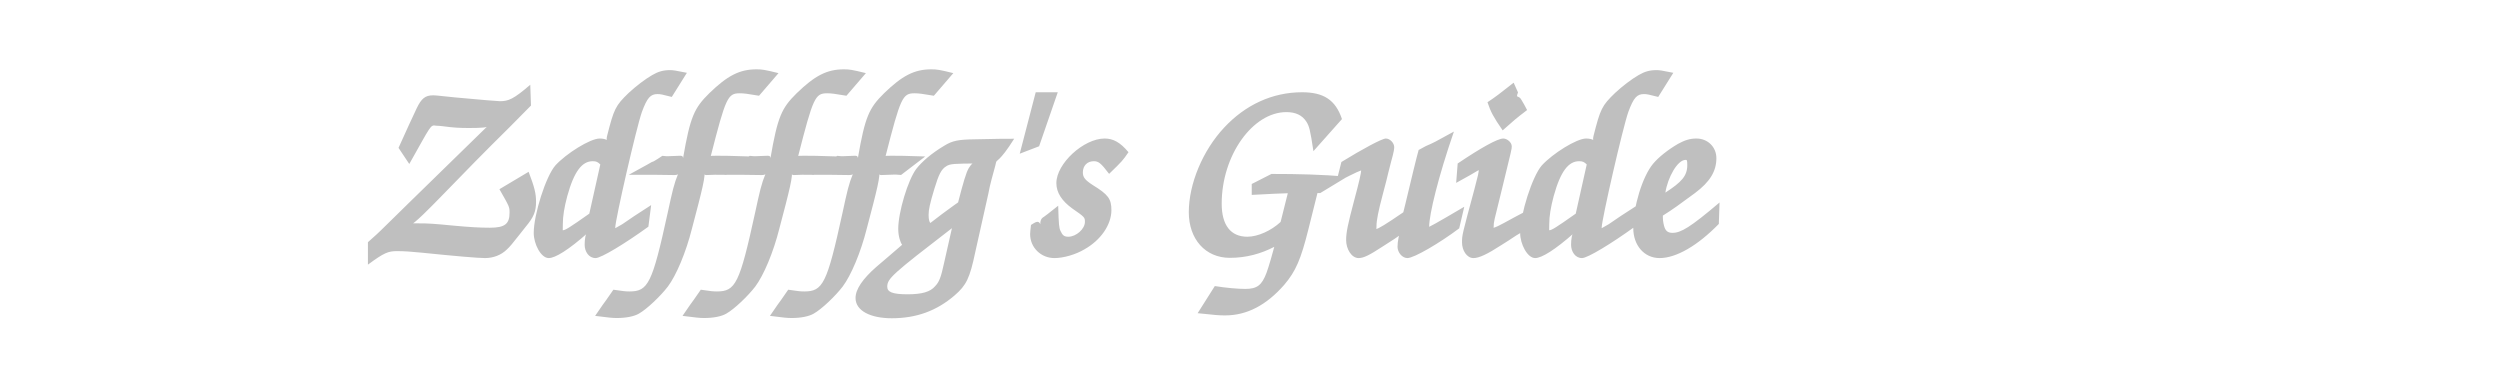
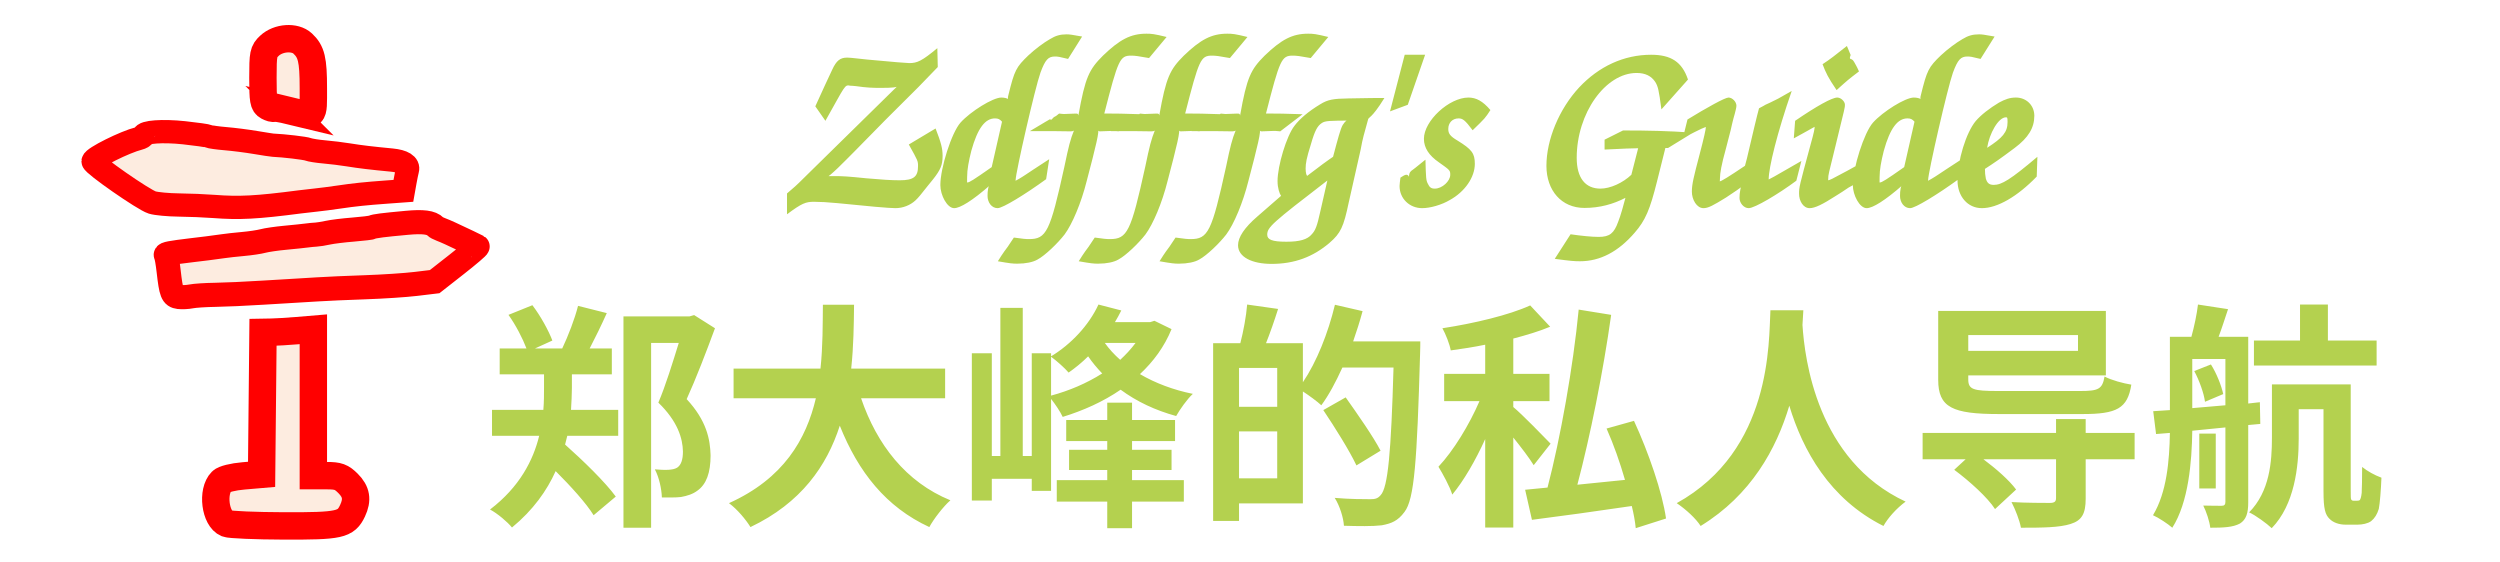
- <svg xmlns="http://www.w3.org/2000/svg" width="494mm" height="74mm" viewBox="0 0 494 74" version="1.1" id="svg8">
+ <svg xmlns="http://www.w3.org/2000/svg" width="178mm" height="40mm" viewBox="0 0 178 40" version="1.1" id="svg8">
  <defs id="defs2" />
-   <g id="layer1" transform="translate(0,-223)">
-     <text xml:space="preserve" style="font-style:normal;font-weight:normal;font-size:10.583px;line-height:1.25;font-family:sans-serif;letter-spacing:0px;word-spacing:0px;fill:#000000;fill-opacity:0.251;stroke:none;stroke-width:0.265" x="69.548" y="273.339" id="text817">
-       <tspan id="tspan815" x="69.548" y="273.339" style="font-style:normal;font-variant:normal;font-weight:bold;font-stretch:normal;font-size:50.8px;font-family:'Comic Sans MS';-inkscape-font-specification:'Comic Sans MS Bold';fill:#000000;fill-opacity:0.251;stroke-width:0.265">Zdfffg's Guide</tspan>
+   <g id="layer1" transform="translate(0,-257)">
+     <text xml:space="preserve" style="font-style:normal;font-weight:normal;font-size:10.583px;line-height:1.25;font-family:sans-serif;letter-spacing:0px;word-spacing:0px;fill:#000000;fill-opacity:0.251;stroke:none;stroke-width:0.265" x="108.956" y="271.6" id="text817">
+       <tspan id="tspan815" x="108.956" y="271.6" style="font-style:normal;font-variant:normal;font-weight:bold;font-stretch:normal;font-size:16.933px;font-family:'Comic Sans MS';-inkscape-font-specification:'Comic Sans MS Bold';text-align:center;text-anchor:middle;fill:#93bd00;fill-opacity:0.688;stroke-width:0.265">Zdfffg's Guide</tspan>
+       <tspan x="108.956" y="293.076" style="font-style:normal;font-variant:normal;font-weight:bold;font-stretch:normal;font-size:16.933px;font-family:'Comic Sans MS';-inkscape-font-specification:'Comic Sans MS Bold';text-align:center;text-anchor:middle;fill:#93bd00;fill-opacity:0.688;stroke-width:0.265" id="tspan1376">郑大峰的私人导航</tspan>
    </text>
+     <path style="fill:#f06800;fill-opacity:0.122;stroke:#ff0000;stroke-width:1.656;stroke-miterlimit:4;stroke-dasharray:none;stroke-opacity:1;opacity:1" d="m 15.224,271.699 c -0.624,-0.049 -1.746,-0.095 -2.495,-0.103 -0.749,-0.008 -1.599,-0.088 -1.89,-0.177 -0.617,-0.189 -4.213,-2.692 -4.214,-2.933 -4.234e-4,-0.249 2.264,-1.379 3.26,-1.627 0.182,-0.045 0.331,-0.134 0.331,-0.196 0,-0.276 1.354,-0.374 2.888,-0.211 0.861,0.092 1.651,0.205 1.757,0.253 0.106,0.047 0.646,0.123 1.201,0.169 0.555,0.046 1.51,0.167 2.121,0.27 0.612,0.103 1.174,0.19 1.25,0.193 0.783,0.034 2.278,0.21 2.509,0.297 0.161,0.06 0.679,0.142 1.152,0.182 0.473,0.04 1.244,0.135 1.713,0.211 0.851,0.138 1.647,0.233 3.079,0.369 0.817,0.078 1.226,0.334 1.124,0.703 -0.036,0.128 -0.115,0.515 -0.177,0.861 l -0.112,0.628 -1.174,0.086 c -1.559,0.114 -2.308,0.193 -3.441,0.36 -0.52,0.077 -1.243,0.17 -1.606,0.208 -0.364,0.038 -0.874,0.096 -1.134,0.13 -3.09,0.403 -4.324,0.468 -6.142,0.327 z" id="path4023" />
+     <path style="fill:#ef6300;fill-opacity:0.122;stroke:#ff0000;stroke-width:1.717;stroke-miterlimit:4;stroke-dasharray:none;stroke-opacity:1" d="m 12.732,278.146 c -0.462,-0.058 -0.548,-0.278 -0.727,-1.859 -0.063,-0.561 -0.152,-1.066 -0.197,-1.122 -0.072,-0.091 0.344,-0.17 1.857,-0.352 0.234,-0.028 0.722,-0.087 1.086,-0.131 0.364,-0.044 0.874,-0.112 1.134,-0.153 0.26,-0.04 0.898,-0.111 1.417,-0.157 0.52,-0.046 1.158,-0.142 1.417,-0.212 0.26,-0.071 0.983,-0.176 1.606,-0.234 0.624,-0.058 1.304,-0.129 1.512,-0.158 0.208,-0.029 0.506,-0.057 0.661,-0.064 0.156,-0.007 0.539,-0.068 0.85,-0.137 0.312,-0.069 1.12,-0.168 1.795,-0.221 0.676,-0.053 1.297,-0.129 1.382,-0.169 0.179,-0.085 0.698,-0.151 2.437,-0.312 1.165,-0.108 1.748,-0.032 2.04,0.266 0.052,0.053 0.222,0.144 0.378,0.201 0.156,0.058 0.455,0.185 0.664,0.282 0.942,0.439 1.894,0.891 1.964,0.933 0.042,0.025 -0.629,0.599 -1.492,1.276 l -1.569,1.23 -1.343,0.162 c -0.738,0.089 -2.363,0.196 -3.611,0.238 -1.247,0.042 -2.778,0.11 -3.402,0.151 -0.624,0.041 -1.261,0.08 -1.417,0.086 -0.156,0.006 -1.261,0.073 -2.457,0.148 -1.195,0.076 -2.726,0.145 -3.402,0.154 -0.676,0.009 -1.441,0.059 -1.701,0.111 -0.26,0.052 -0.658,0.071 -0.885,0.043 z" id="path4025" />
+     <path style="fill:#ef6300;fill-opacity:0.122;stroke:#ff0000;stroke-width:7.37;stroke-miterlimit:4;stroke-dasharray:none;stroke-opacity:1" d="m 77.896,29.787 c -2.161,-0.522 -4.051,-0.828 -4.201,-0.679 -0.15,0.149 -0.873,-0.051 -1.607,-0.443 -1.164,-0.623 -1.335,-1.609 -1.335,-7.708 0,-6.506 0.122,-7.108 1.758,-8.645 2.393,-2.248 6.846,-2.554 8.928,-0.613 2.37,2.208 2.885,4.362 2.885,12.062 0,8.046 0.396,7.675 -6.429,6.025 z" id="path4027" transform="matrix(0.2645833,0,0,0.2645833,0,257)" />
+     <path style="fill:#ef6300;fill-opacity:0.122;stroke:#ff0000;stroke-width:7.37;stroke-miterlimit:4;stroke-dasharray:none;stroke-opacity:1" d="m 61.045,140.878 c -3.156,-1.276 -4.084,-8.677 -1.422,-11.339 0.621,-0.621 3.073,-1.234 5.917,-1.478 l 4.856,-0.417 0.19,-19.107 0.19,-19.107 2.31,-0.041 c 1.27,-0.022 4.319,-0.208 6.774,-0.412 l 4.464,-0.372 v 19.698 19.698 h 3.626 c 3.056,0 3.955,0.329 5.714,2.088 2.251,2.251 2.602,4.396 1.203,7.359 -1.776,3.764 -3.432,4.128 -18.511,4.079 -7.6,-0.025 -14.49,-0.317 -15.312,-0.649 z" id="path4029" transform="matrix(0.2645833,0,0,0.2645833,0,257)" />
  </g>
</svg>
